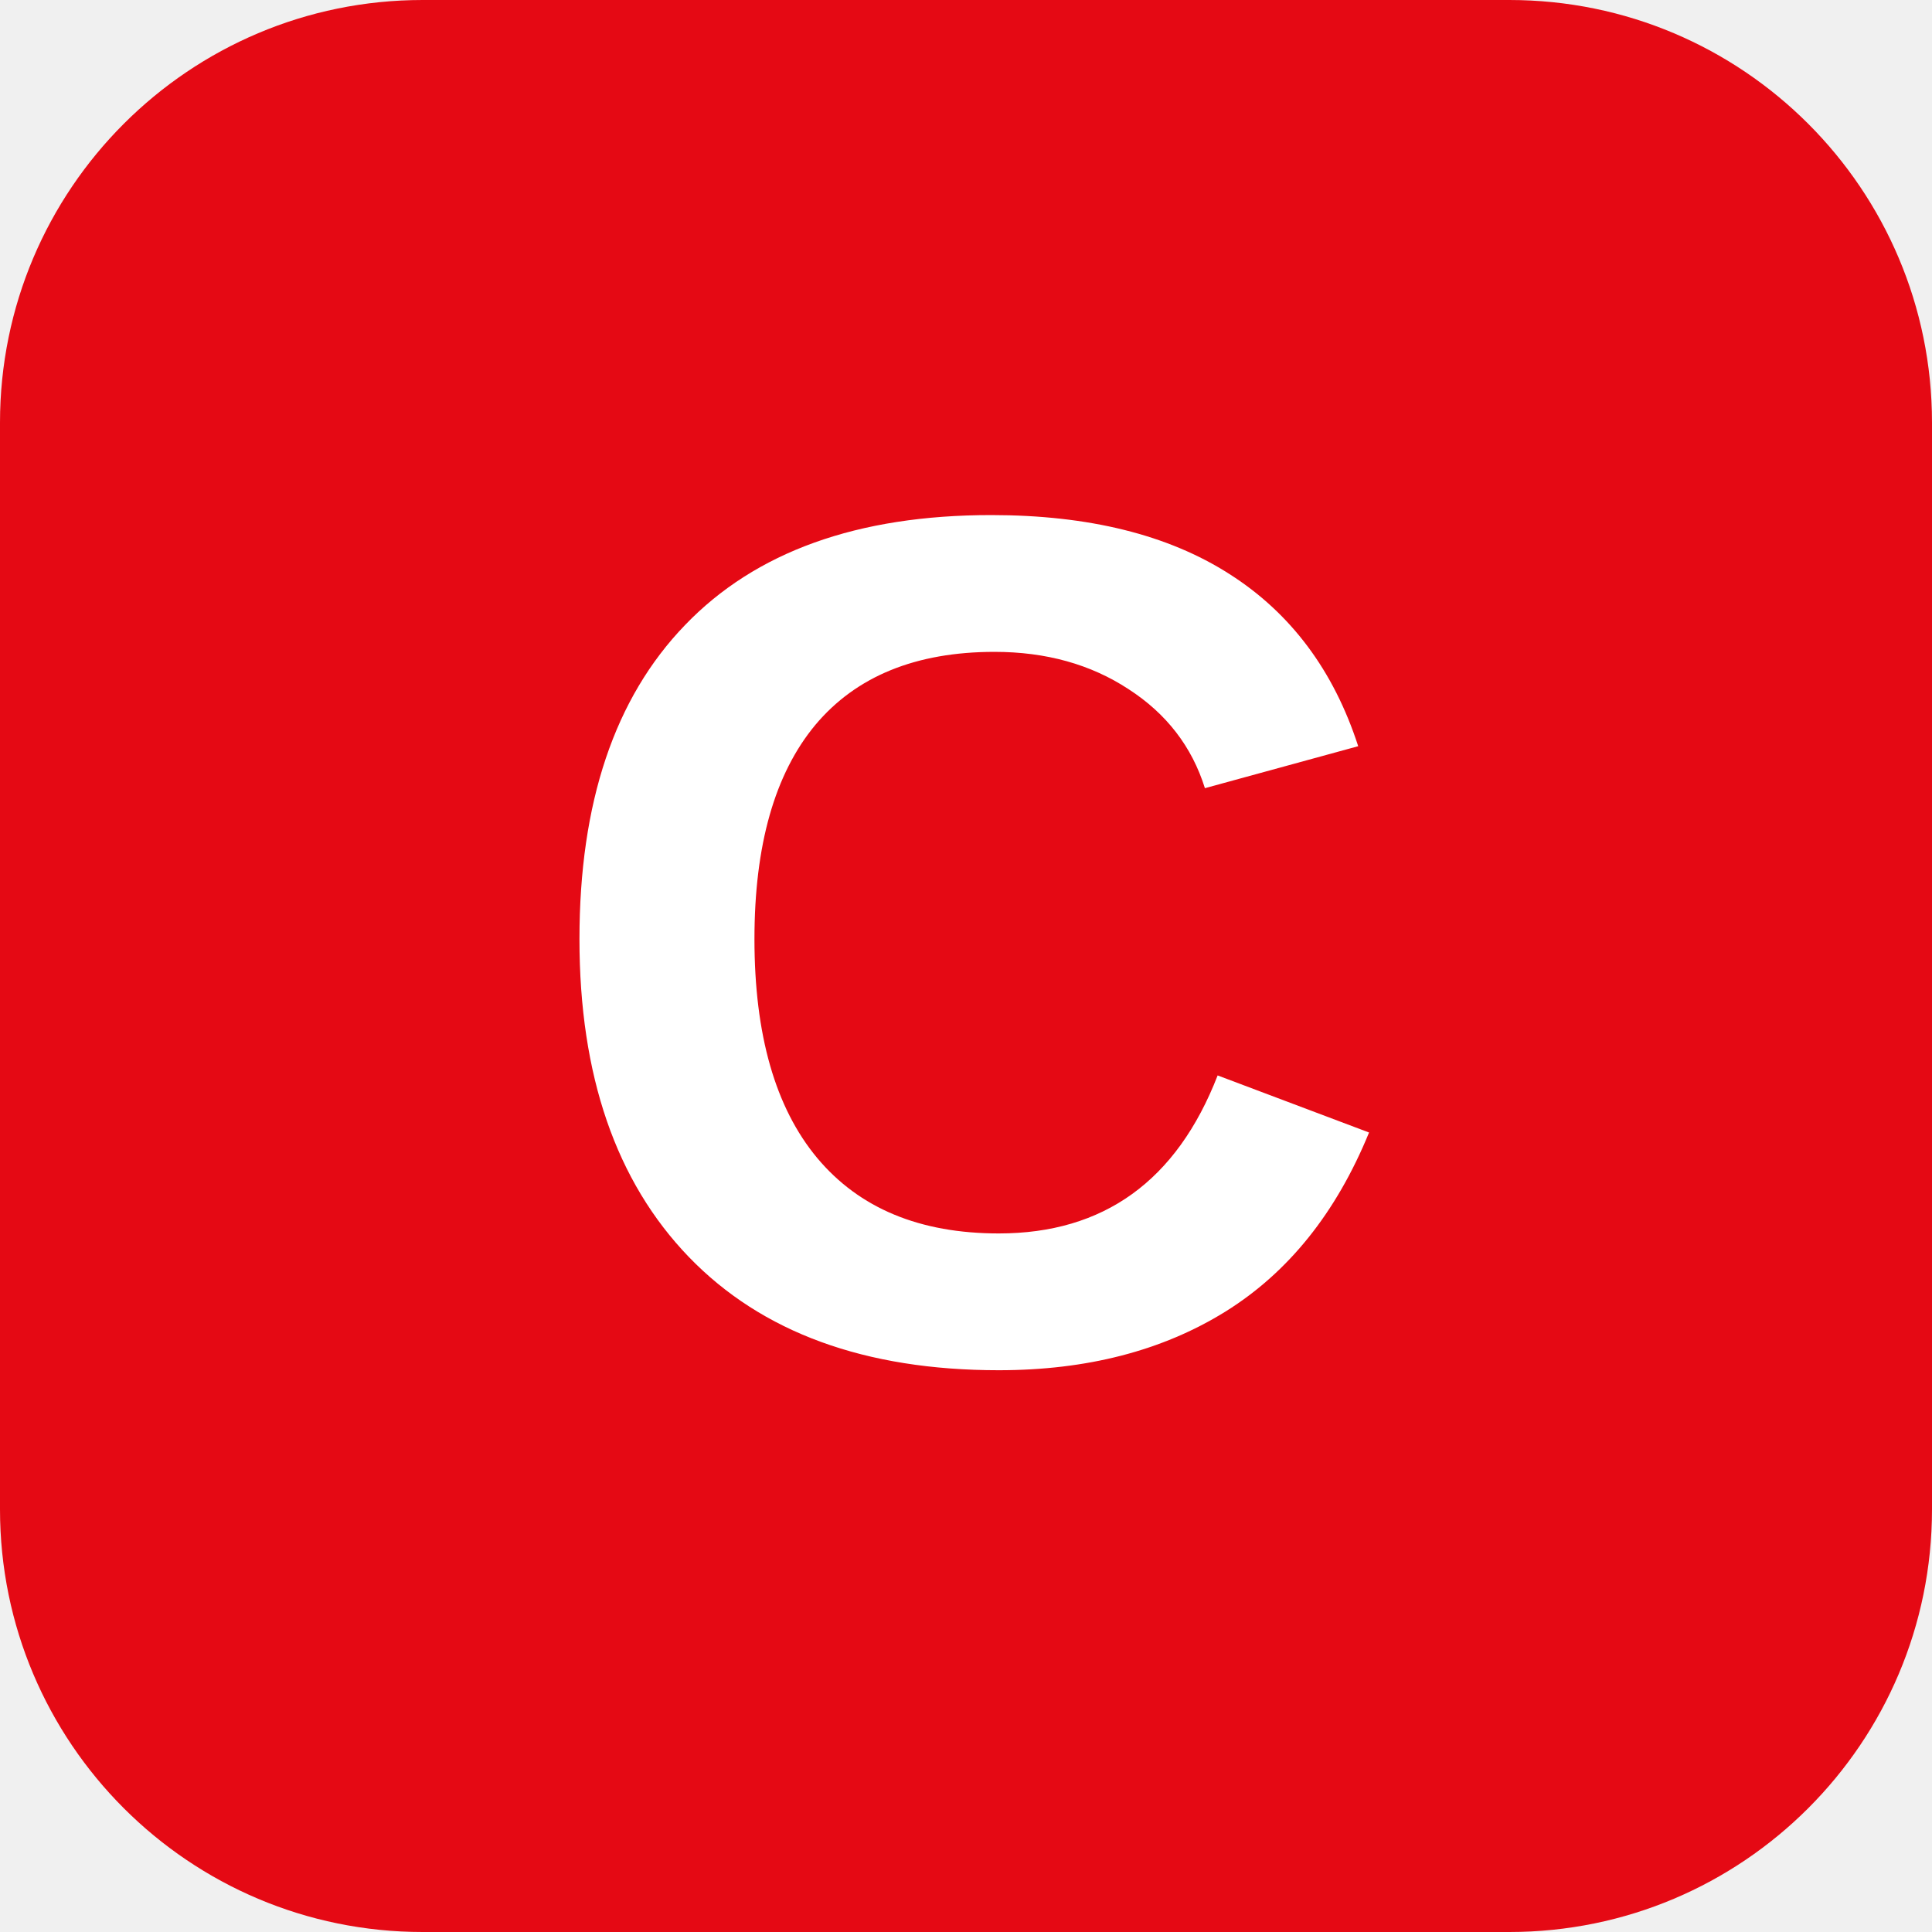
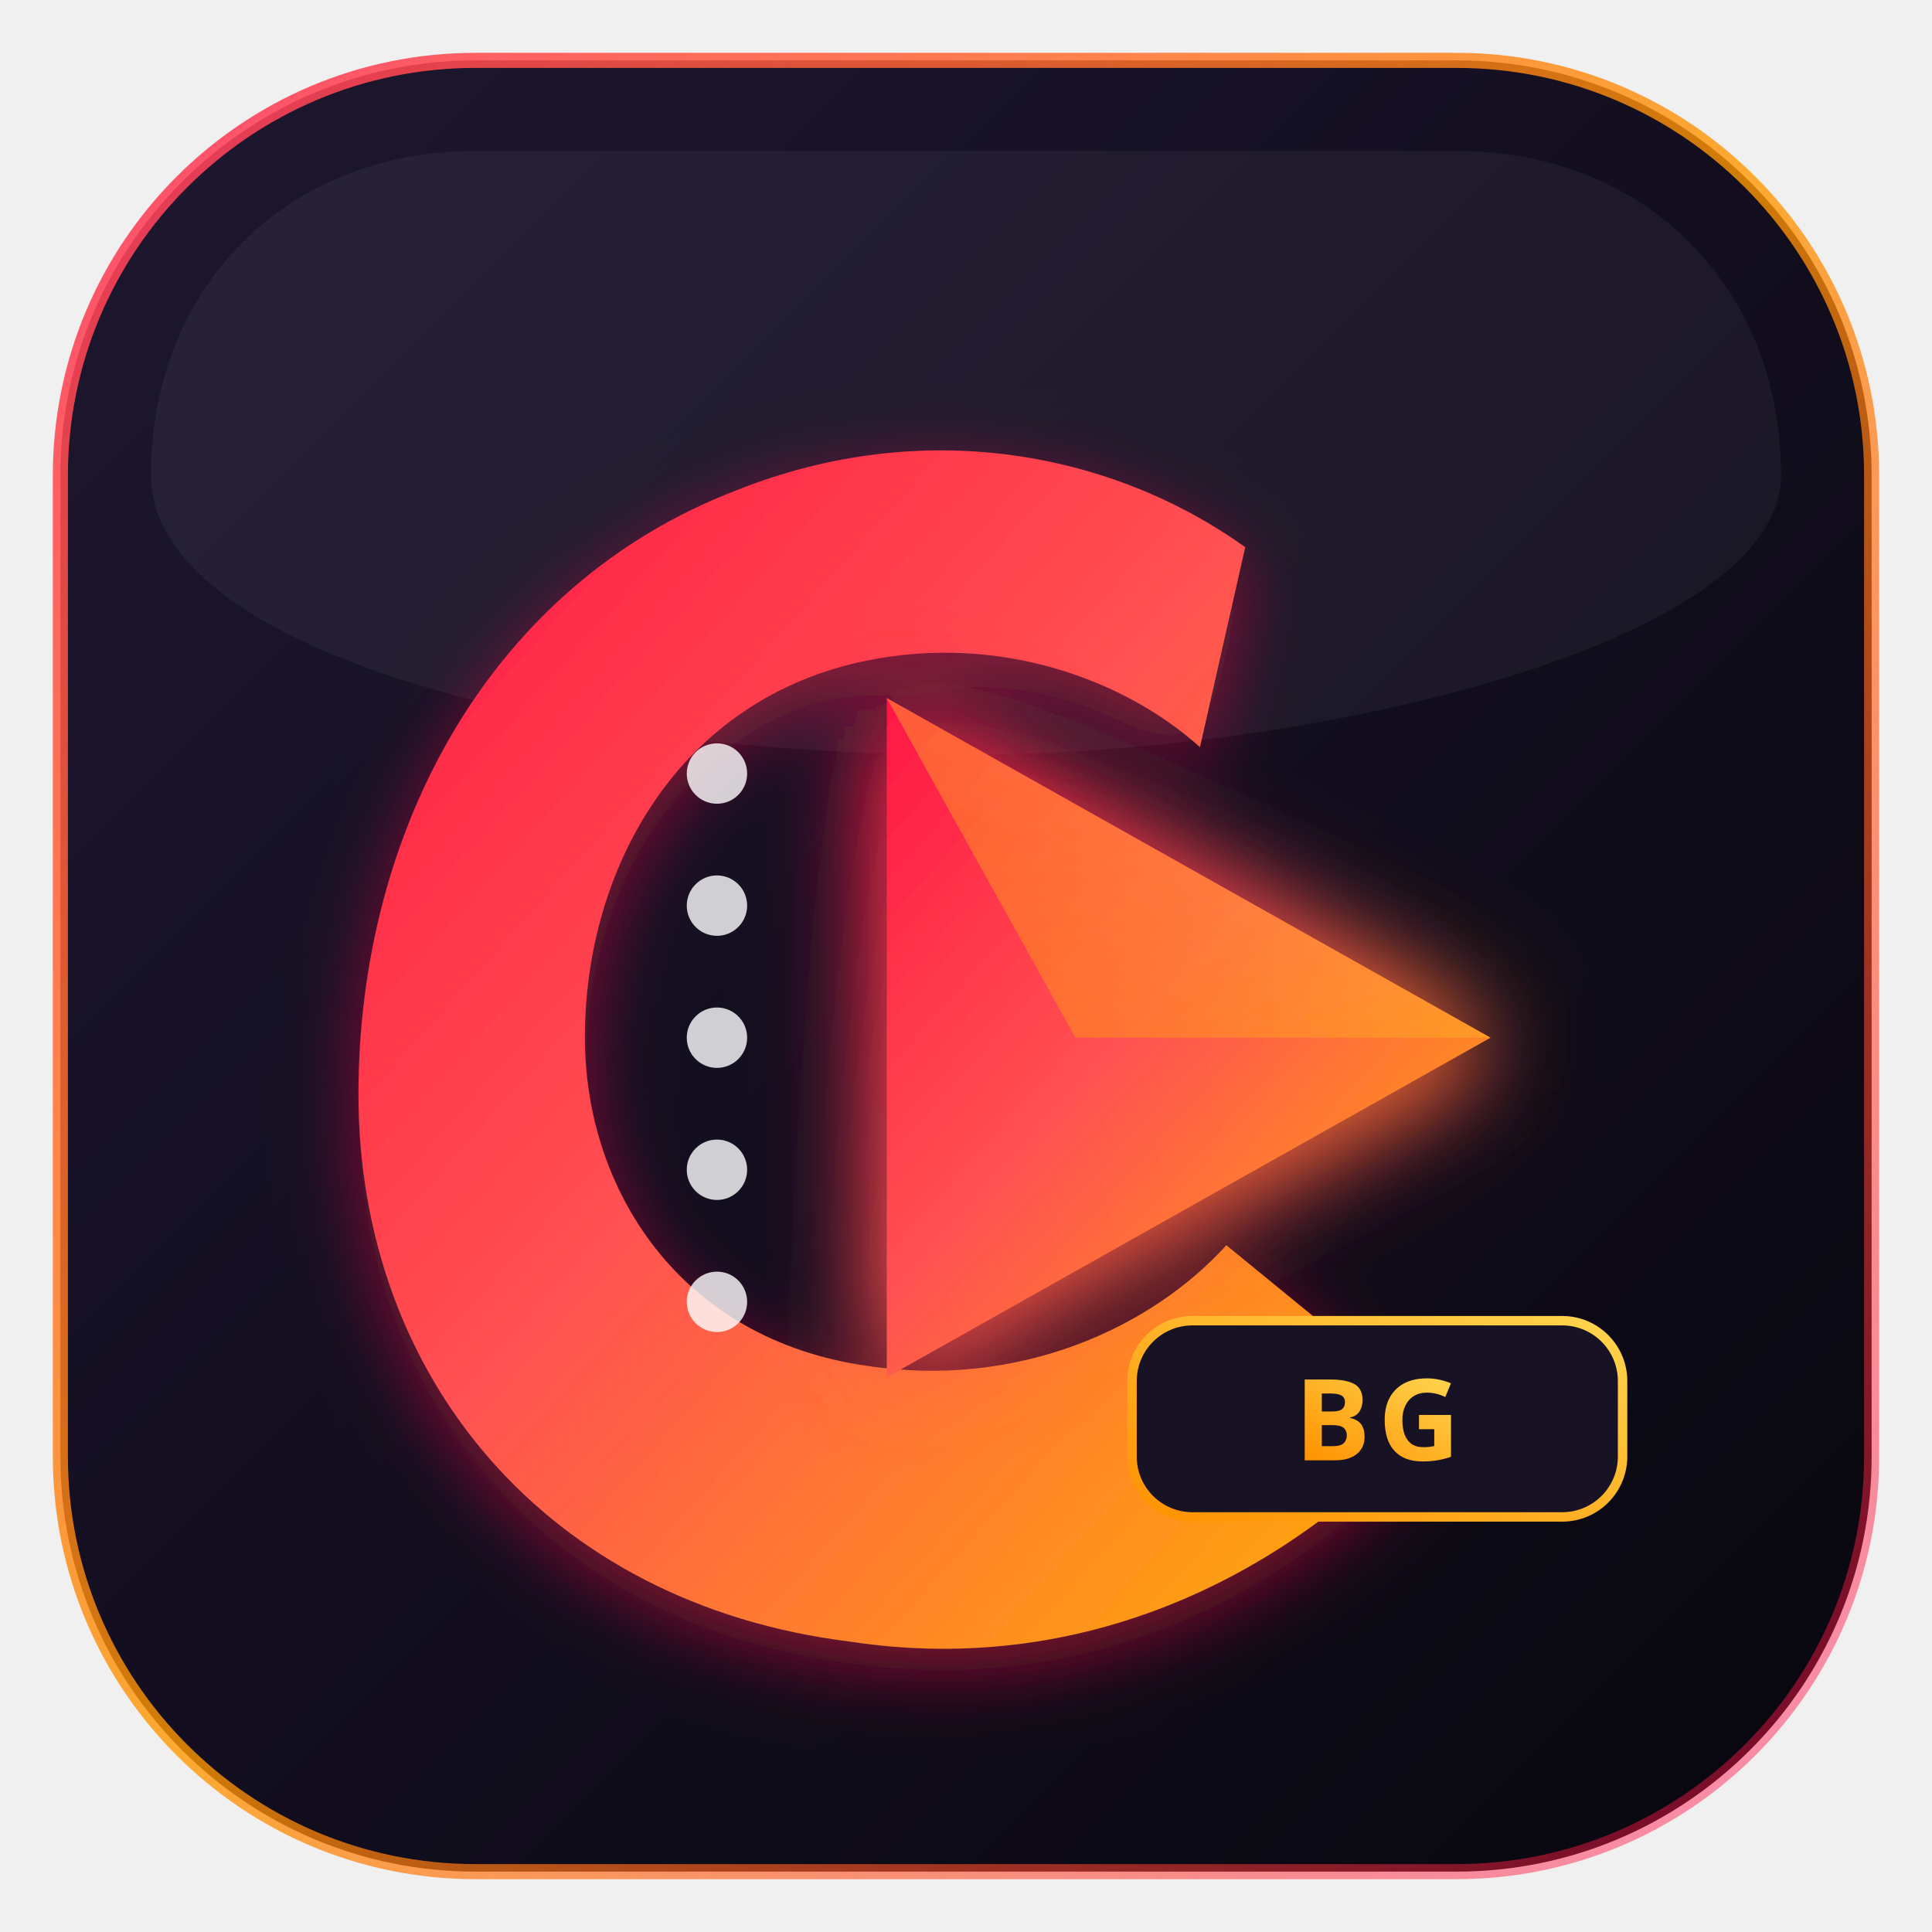
- <svg xmlns="http://www.w3.org/2000/svg" viewBox="0 0 64 64" role="img" aria-label="CineBG">
-   <rect width="64" height="64" rx="14" fill="#e50914" />
-   <text x="32" y="45" font-family="Montserrat, Arial, sans-serif" font-size="40" font-weight="900" fill="#ffffff" text-anchor="middle">C</text>
+ <svg xmlns="http://www.w3.org/2000/svg" viewBox="0 0 512 512" width="512" height="512">
+   <defs>
+     <linearGradient id="bgGrad" x1="0%" y1="0%" x2="100%" y2="100%">
+       <stop offset="0%" stop-color="#1e1830" />
+       <stop offset="50%" stop-color="#120e1f" />
+       <stop offset="100%" stop-color="#08070d" />
+     </linearGradient>
+     <linearGradient id="borderGlow" x1="0%" y1="0%" x2="100%" y2="100%">
+       <stop offset="0%" stop-color="#ff3366" stop-opacity="0.9" />
+       <stop offset="50%" stop-color="#ff9900" stop-opacity="0.8" />
+       <stop offset="100%" stop-color="#ff0055" stop-opacity="0.4" />
+     </linearGradient>
+     <linearGradient id="playGrad" x1="0%" y1="0%" x2="100%" y2="100%">
+       <stop offset="0%" stop-color="#ff1744" />
+       <stop offset="45%" stop-color="#ff5252" />
+       <stop offset="100%" stop-color="#ffb300" />
+     </linearGradient>
+     <linearGradient id="accentGrad" x1="0%" y1="100%" x2="100%" y2="0%">
+       <stop offset="0%" stop-color="#ff9100" />
+       <stop offset="100%" stop-color="#ffd54f" />
+     </linearGradient>
+     <filter id="glow" x="-20%" y="-20%" width="140%" height="140%">
+       <feGaussianBlur stdDeviation="14" result="blur" />
+       <feComposite in="SourceGraphic" in2="blur" operator="over" />
+     </filter>
+     <filter id="dropShadow" x="-10%" y="-10%" width="120%" height="120%">
+       <feDropShadow dx="0" dy="6" stdDeviation="10" flood-color="#ff1744" flood-opacity="0.5" />
+     </filter>
+   </defs>
+   <rect x="16" y="16" width="480" height="480" rx="110" fill="url(#bgGrad)" stroke="url(#borderGlow)" stroke-width="4" />
+   <path d="M 40 126 C 40 76, 76 40, 126 40 L 386 40 C 436 40, 472 76, 472 126 C 472 170, 350 200, 256 200 C 140 200, 40 170, 40 126 Z" fill="white" fill-opacity="0.05" />
+   <g filter="url(#dropShadow)">
+     <path d="M 330 145 C 295 120, 245 110, 195 130 C 130 155, 95 220, 95 290 C 95 365, 145 425, 225 435 C 290 445, 345 415, 380 375 L 325 330 C 305 352, 270 368, 230 362 C 180 355, 155 315, 155 275 C 155 230, 180 185, 230 175 C 265 168, 298 180, 318 198 Z" fill="url(#playGrad)" />
+     <path d="M 235 185 L 395 275 L 235 365 Z" fill="url(#playGrad)" filter="url(#glow)" />
+     <path d="M 235 185 L 395 275 L 285 275 Z" fill="url(#accentGrad)" fill-opacity="0.45" />
+   </g>
+   <circle cx="190" cy="205" r="8" fill="white" fill-opacity="0.8" />
+   <circle cx="190" cy="240" r="8" fill="white" fill-opacity="0.8" />
+   <circle cx="190" cy="275" r="8" fill="white" fill-opacity="0.8" />
+   <circle cx="190" cy="310" r="8" fill="white" fill-opacity="0.8" />
+   <circle cx="190" cy="345" r="8" fill="white" fill-opacity="0.8" />
+   <g transform="translate(300, 350)">
+     <rect width="130" height="52" rx="16" fill="#181324" stroke="url(#accentGrad)" stroke-width="2.5" />
+     <text x="65" y="37" font-family="'Montserrat', 'Arial Black', sans-serif" font-size="30" font-weight="900" fill="url(#accentGrad)" text-anchor="middle" letter-spacing="2">BG</text>
+   </g>
</svg>
